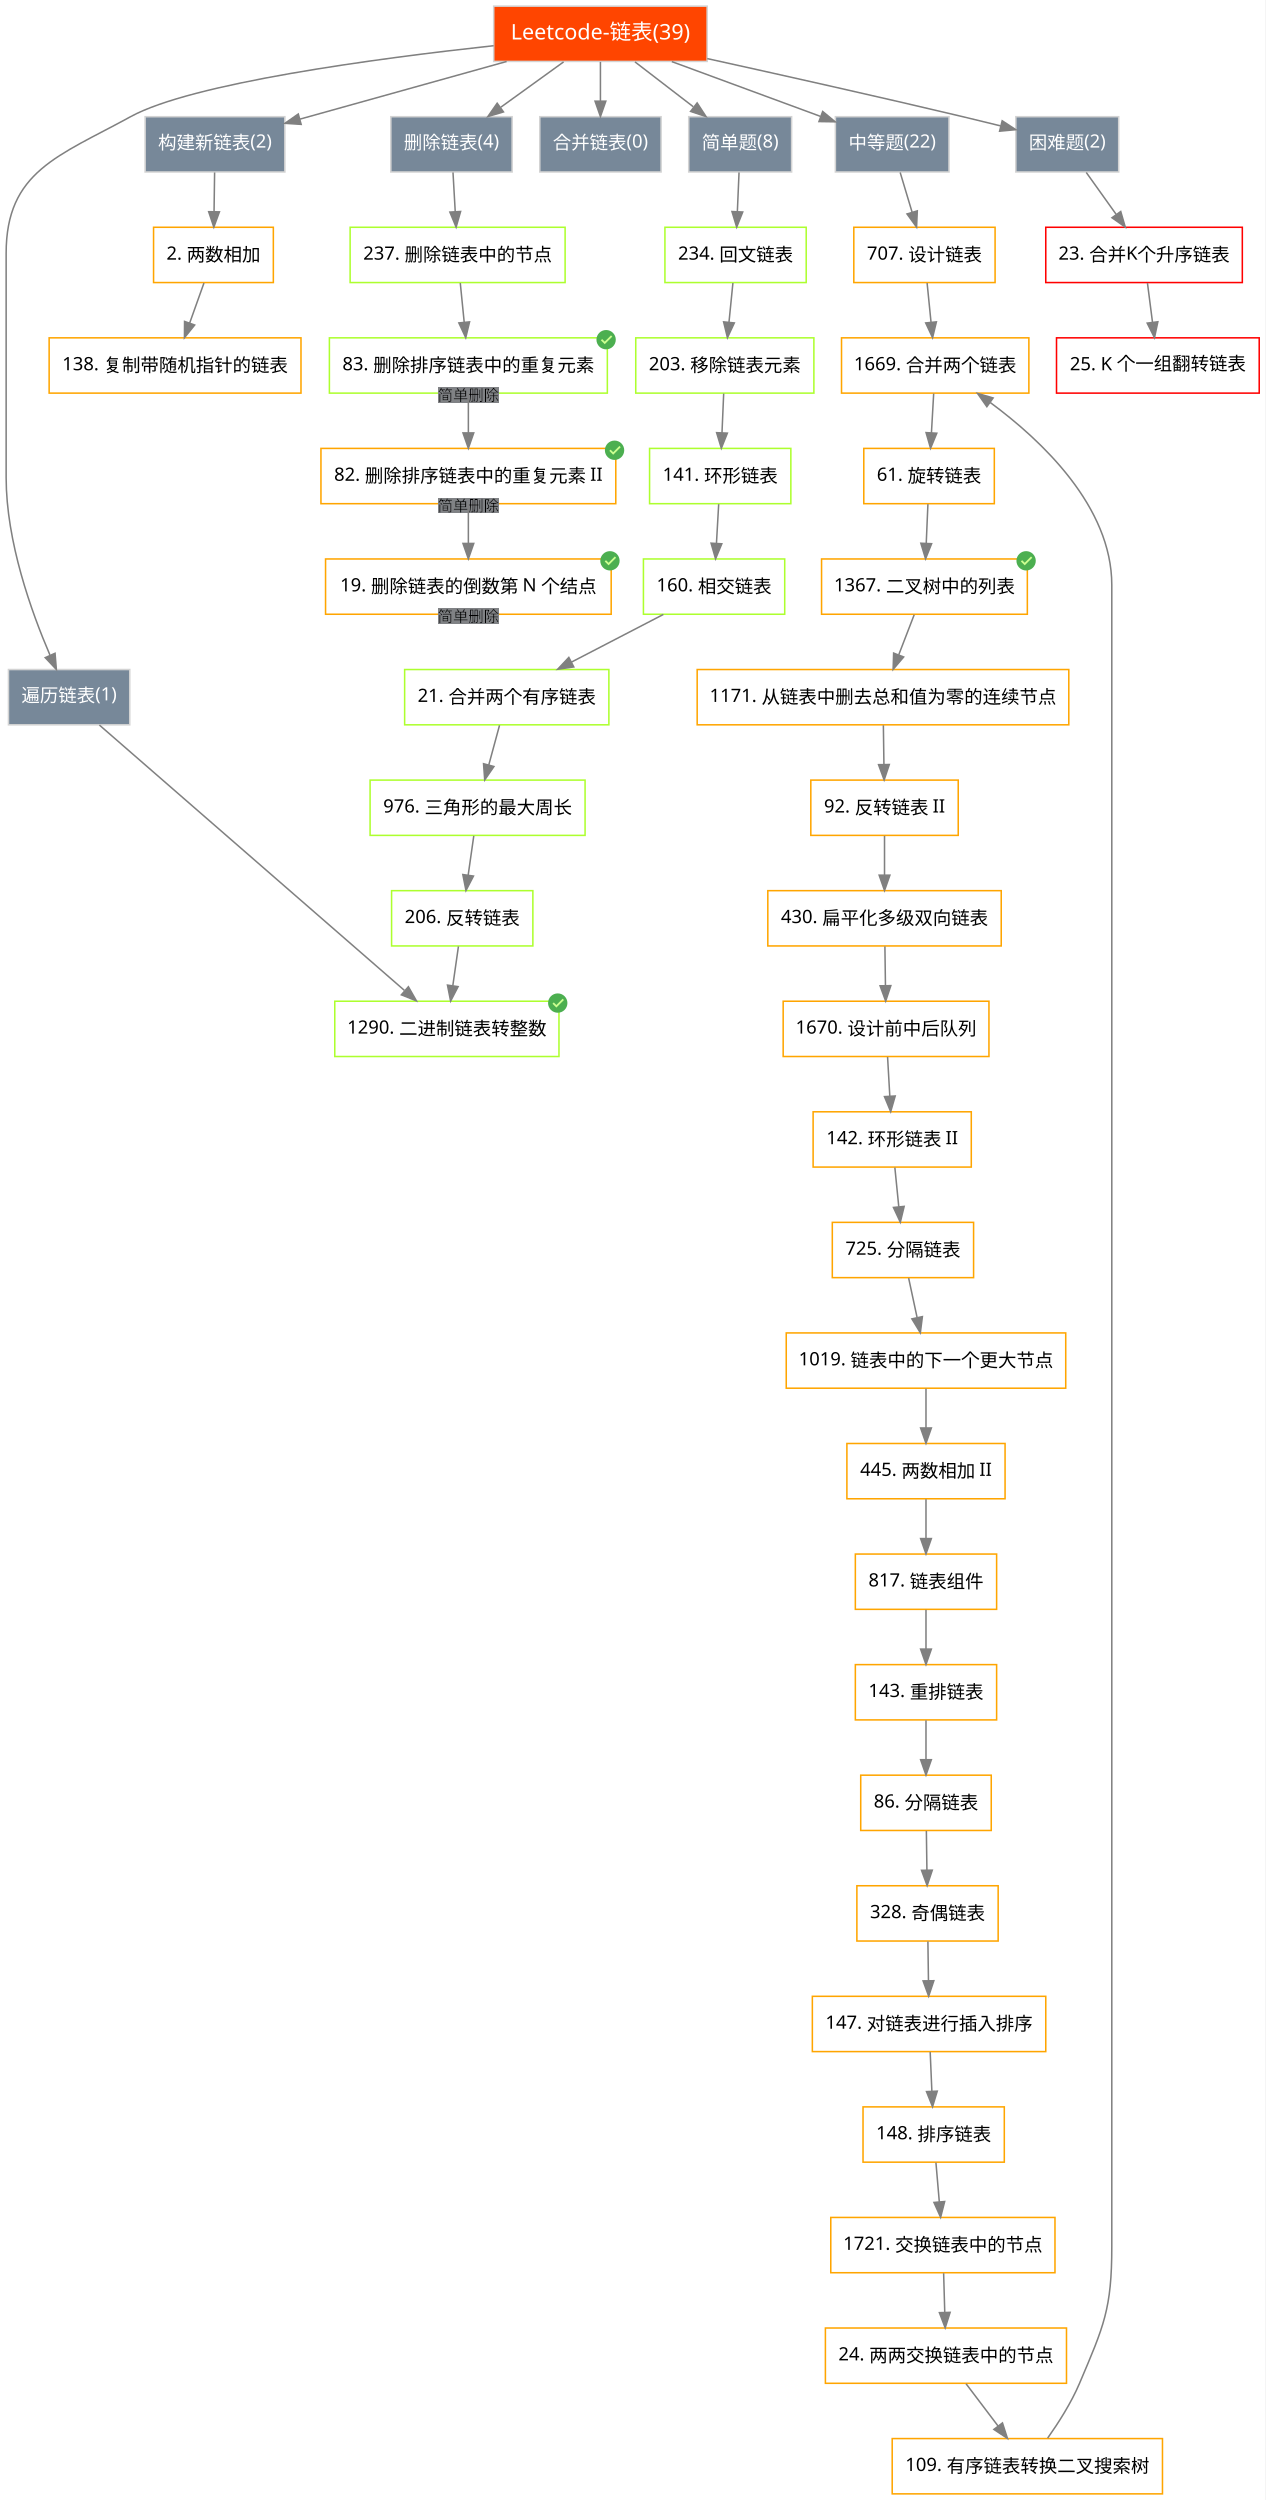
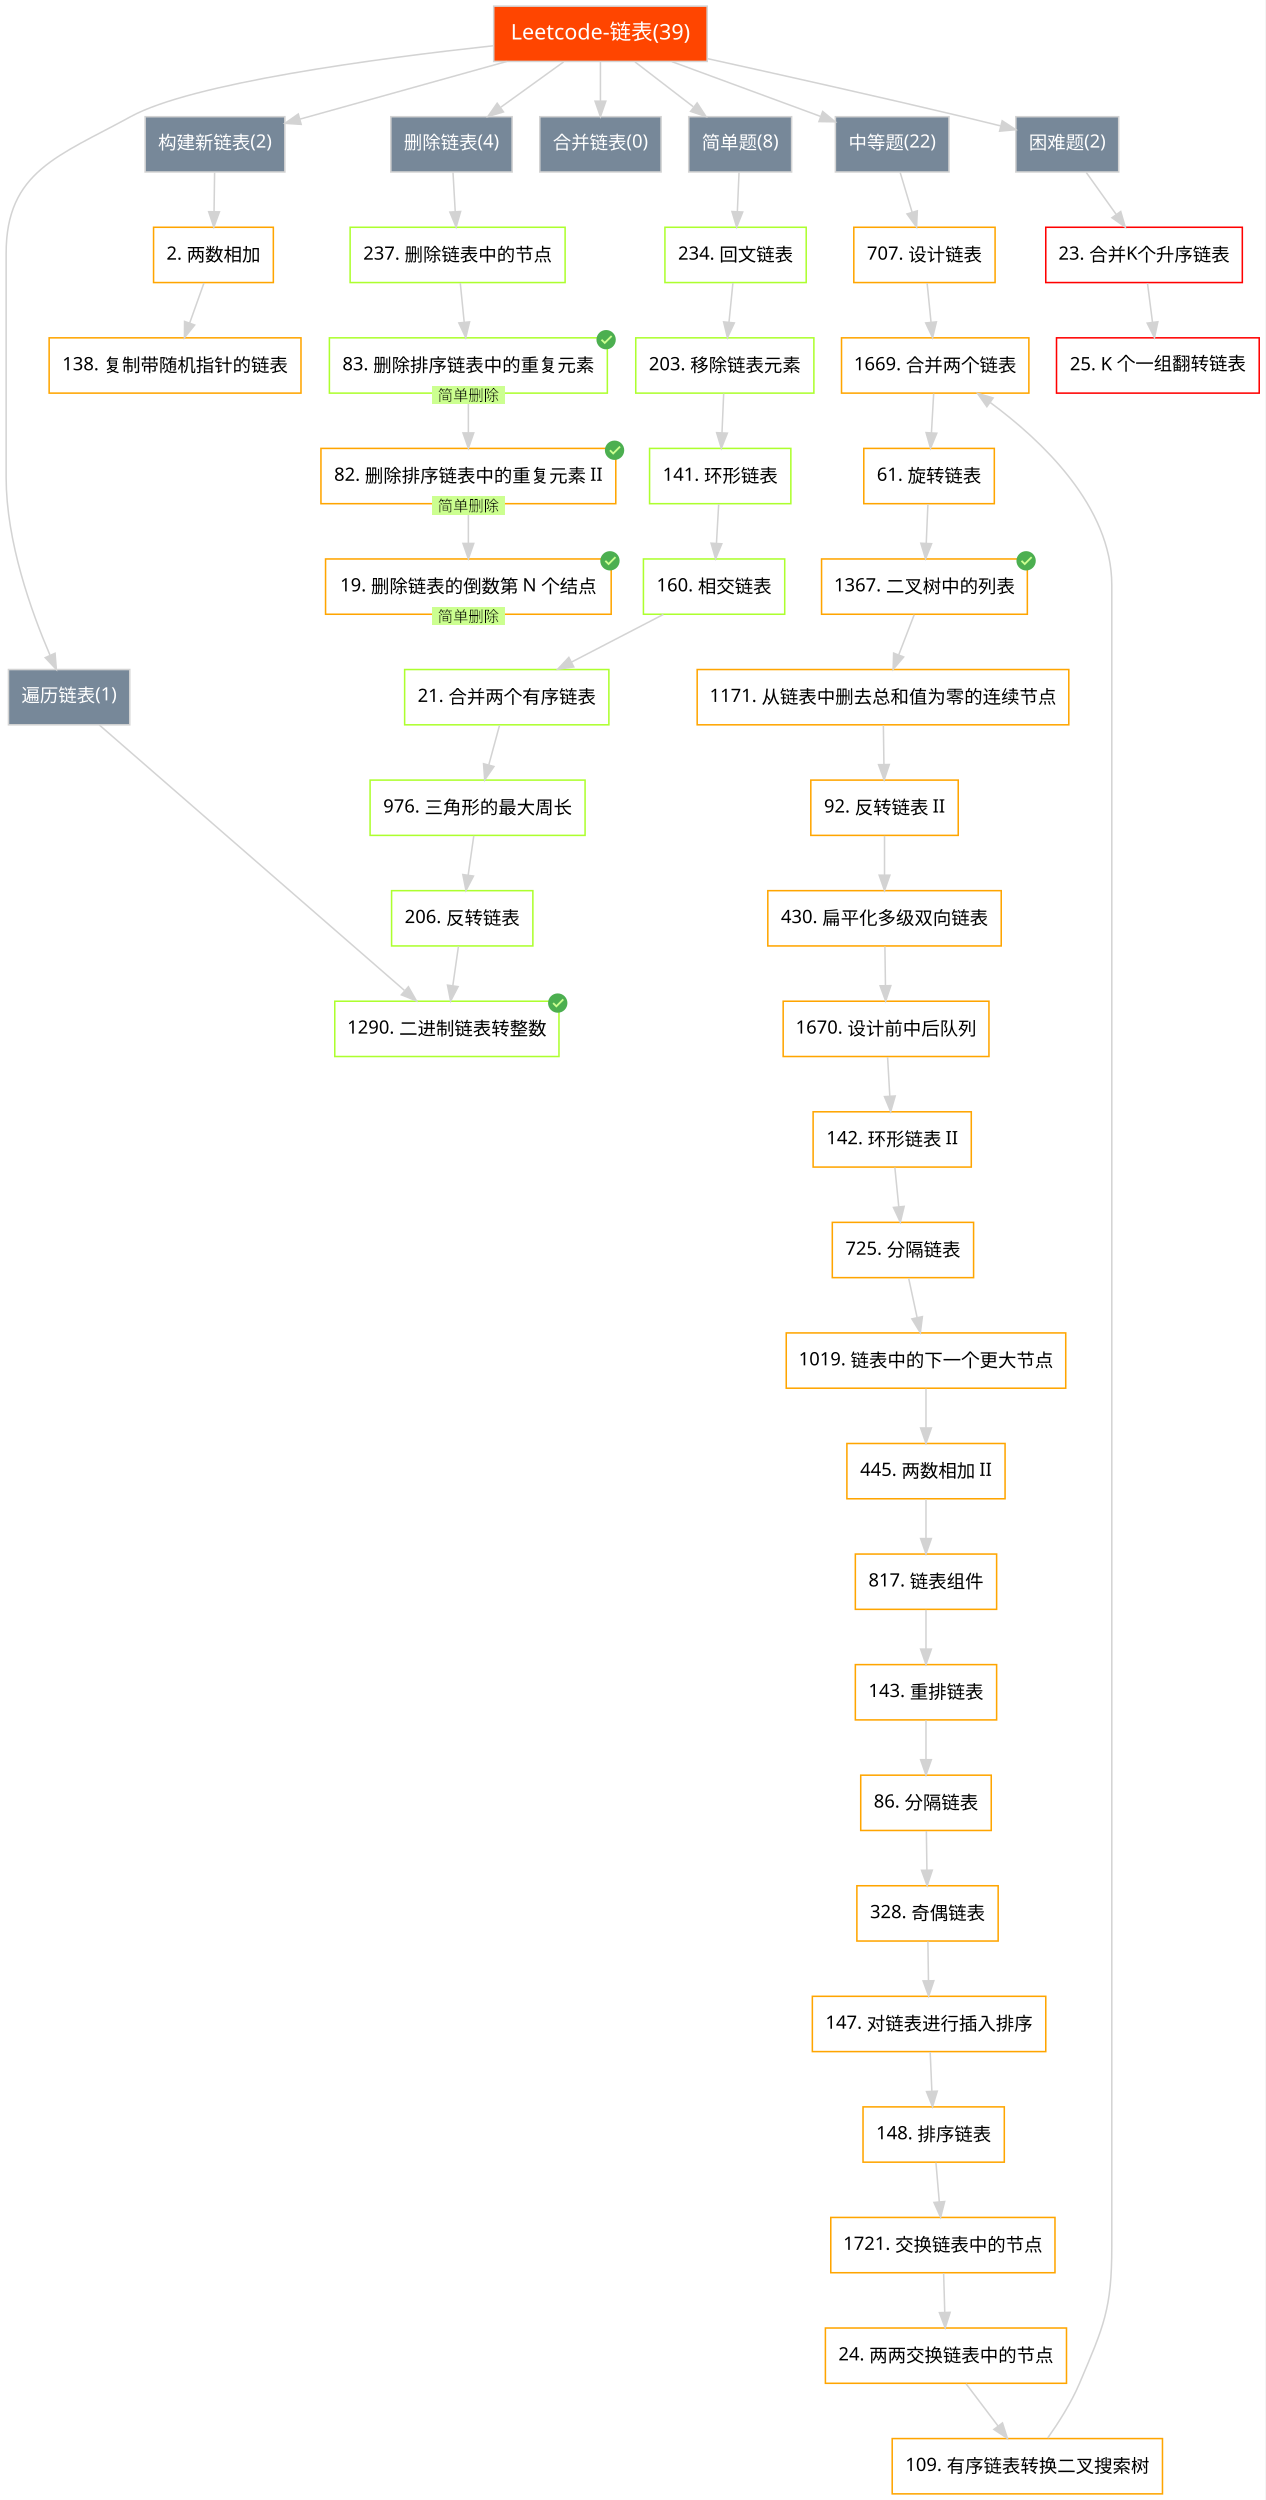
<svg xmlns="http://www.w3.org/2000/svg" xmlns:xlink="http://www.w3.org/1999/xlink" height="1628pt" viewBox="0.00 0.00 824.00 1628.00" width="824pt">
  <g class="graph" id="graph0" transform="scale(1 1) rotate(0) translate(4 1624)">
    <polygon fill="white" points="-4,4 -4,-1624 820,-1624 820,4 -4,4" stroke="transparent" />
    <g class="node" id="node1">
      <g id="a_node1">
        <a target="_parent" xlink:href="https://leetcode-cn.com/tag/linked-list" xlink:title="Leetcode-链表(39)">
          <polygon fill="orangered" points="456.5,-1620 317.5,-1620 317.5,-1584 456.5,-1584 456.5,-1620" stroke="lightgrey" />
          <text fill="white" font-family="Microsoft YaHei" font-size="14.00" text-anchor="middle" x="387" y="-1598.3">
      Leetcode-链表(39)
     </text>
        </a>
      </g>
    </g>
    <g class="node" id="node2">
      <polygon fill="lightslategray" points="80.5,-1188 1.5,-1188 1.5,-1152 80.5,-1152 80.5,-1188" stroke="lightgrey" />
      <text fill="white" font-family="Microsoft YaHei" font-size="12.00" text-anchor="middle" x="41" y="-1166.9">
    遍历链表(1)
   </text>
    </g>
    <g class="edge" id="edge1">
-       <path d="M317.46,-1594.24C240.08,-1585.81 120.7,-1569.79 81,-1548 34.11,-1522.27 0,-1512.48 0,-1459 0,-1459 0,-1459 0,-1313 0,-1271.41 16.44,-1225.56 28.5,-1197.51" fill="none" stroke="gray" />
-       <polygon fill="gray" points="31.85,-1198.59 32.7,-1188.03 25.45,-1195.75 31.85,-1198.59" stroke="gray" />
+       <path d="M317.46,-1594.24C240.08,-1585.81 120.7,-1569.79 81,-1548 34.11,-1522.27 0,-1512.48 0,-1459 0,-1459 0,-1459 0,-1313 0,-1271.41 16.44,-1225.56 28.5,-1197.51" fill="none" stroke="lightgrey" />
+       <polygon fill="lightgrey" points="31.85,-1198.59 32.7,-1188.03 25.45,-1195.75 31.85,-1198.59" stroke="lightgrey" />
    </g>
    <g class="node" id="node4">
      <polygon fill="lightslategray" points="181.5,-1548 90.5,-1548 90.5,-1512 181.5,-1512 181.5,-1548" stroke="lightgrey" />
      <text fill="white" font-family="Microsoft YaHei" font-size="12.00" text-anchor="middle" x="136" y="-1526.9">
    构建新链表(2)
   </text>
    </g>
    <g class="edge" id="edge3">
-       <path d="M325.92,-1583.97C284.85,-1572.51 231.16,-1557.54 191.34,-1546.43" fill="none" stroke="gray" />
-       <polygon fill="gray" points="192.11,-1543.01 181.53,-1543.7 190.23,-1549.76 192.11,-1543.01" stroke="gray" />
+       <path d="M325.92,-1583.97C284.85,-1572.51 231.16,-1557.54 191.34,-1546.43" fill="none" stroke="lightgrey" />
+       <polygon fill="lightgrey" points="192.11,-1543.01 181.53,-1543.7 190.23,-1549.76 192.11,-1543.01" stroke="lightgrey" />
    </g>
    <g class="node" id="node7">
      <polygon fill="lightslategray" points="329.5,-1548 250.5,-1548 250.5,-1512 329.5,-1512 329.5,-1548" stroke="lightgrey" />
      <text fill="white" font-family="Microsoft YaHei" font-size="12.00" text-anchor="middle" x="290" y="-1526.9">
    删除链表(4)
   </text>
    </g>
    <g class="edge" id="edge6">
-       <path d="M363.02,-1583.7C350.69,-1574.8 335.48,-1563.82 322.15,-1554.2" fill="none" stroke="gray" />
-       <polygon fill="gray" points="323.86,-1551.12 313.7,-1548.1 319.76,-1556.79 323.86,-1551.12" stroke="gray" />
+       <path d="M363.02,-1583.7C350.69,-1574.8 335.48,-1563.82 322.15,-1554.2" fill="none" stroke="lightgrey" />
+       <polygon fill="lightgrey" points="323.86,-1551.12 313.7,-1548.1 319.76,-1556.79 323.86,-1551.12" stroke="lightgrey" />
    </g>
    <g class="node" id="node12">
      <polygon fill="lightslategray" points="426.5,-1548 347.5,-1548 347.5,-1512 426.5,-1512 426.5,-1548" stroke="lightgrey" />
      <text fill="white" font-family="Microsoft YaHei" font-size="12.00" text-anchor="middle" x="387" y="-1526.9">
    合并链表(0)
   </text>
    </g>
    <g class="edge" id="edge11">
-       <path d="M387,-1583.7C387,-1575.98 387,-1566.71 387,-1558.11" fill="none" stroke="gray" />
-       <polygon fill="gray" points="390.5,-1558.1 387,-1548.1 383.5,-1558.1 390.5,-1558.1" stroke="gray" />
+       <path d="M387,-1583.7C387,-1575.98 387,-1566.71 387,-1558.11" fill="none" stroke="lightgrey" />
+       <polygon fill="lightgrey" points="390.5,-1558.1 387,-1548.1 383.5,-1558.1 390.5,-1558.1" stroke="lightgrey" />
    </g>
    <g class="node" id="node13">
      <polygon fill="lightslategray" points="511.5,-1548 444.5,-1548 444.5,-1512 511.5,-1512 511.5,-1548" stroke="lightgrey" />
      <text fill="white" font-family="Microsoft YaHei" font-size="12.00" text-anchor="middle" x="478" y="-1526.9">
    简单题(8)
   </text>
    </g>
    <g class="edge" id="edge12">
-       <path d="M409.49,-1583.7C420.96,-1574.88 435.06,-1564.03 447.48,-1554.47" fill="none" stroke="gray" />
-       <polygon fill="gray" points="449.97,-1556.98 455.76,-1548.1 445.7,-1551.43 449.97,-1556.98" stroke="gray" />
+       <path d="M409.49,-1583.7C420.96,-1574.88 435.06,-1564.03 447.48,-1554.47" fill="none" stroke="lightgrey" />
+       <polygon fill="lightgrey" points="449.97,-1556.98 455.76,-1548.1 445.7,-1551.43 449.97,-1556.98" stroke="lightgrey" />
    </g>
    <g class="node" id="node21">
      <polygon fill="lightslategray" points="614,-1548 540,-1548 540,-1512 614,-1512 614,-1548" stroke="lightgrey" />
      <text fill="white" font-family="Microsoft YaHei" font-size="12.00" text-anchor="middle" x="577" y="-1526.9">
    中等题(22)
   </text>
    </g>
    <g class="edge" id="edge21">
-       <path d="M433.48,-1583.88C462.89,-1573.04 500.79,-1559.08 530.25,-1548.22" fill="none" stroke="gray" />
-       <polygon fill="gray" points="531.73,-1551.41 539.9,-1544.67 529.31,-1544.84 531.73,-1551.41" stroke="gray" />
+       <path d="M433.48,-1583.88C462.89,-1573.04 500.79,-1559.08 530.25,-1548.22" fill="none" stroke="lightgrey" />
+       <polygon fill="lightgrey" points="531.73,-1551.41 539.9,-1544.67 529.31,-1544.84 531.73,-1551.41" stroke="lightgrey" />
    </g>
    <g class="node" id="node43">
      <polygon fill="lightslategray" points="724.5,-1548 657.5,-1548 657.5,-1512 724.5,-1512 724.5,-1548" stroke="lightgrey" />
      <text fill="white" font-family="Microsoft YaHei" font-size="12.00" text-anchor="middle" x="691" y="-1526.9">
    困难题(2)
   </text>
    </g>
    <g class="edge" id="edge44">
-       <path d="M456.55,-1585.84C503.6,-1575.47 567.13,-1561.26 623,-1548 631,-1546.1 639.51,-1544.02 647.7,-1541.99" fill="none" stroke="gray" />
-       <polygon fill="gray" points="648.63,-1545.36 657.49,-1539.55 646.94,-1538.57 648.63,-1545.36" stroke="gray" />
+       <path d="M456.55,-1585.84C503.6,-1575.47 567.13,-1561.26 623,-1548 631,-1546.1 639.51,-1544.02 647.7,-1541.99" fill="none" stroke="lightgrey" />
+       <polygon fill="lightgrey" points="648.63,-1545.36 657.49,-1539.55 646.94,-1538.57 648.63,-1545.36" stroke="lightgrey" />
    </g>
    <g class="node" id="node3">
      <g id="a_node3">
        <a target="_parent" xlink:href="https://leetcode-cn.com/problems/convert-binary-number-in-a-linked-list-to-integer" xlink:title="1290. 二进制链表转整数">
          <polygon fill="none" points="360,-972 214,-972 214,-936 360,-936 360,-972" stroke="greenyellow" />
          <text font-family="Microsoft YaHei" font-size="12.00" text-anchor="middle" x="287" y="-950.9">
      1290. 二进制链表转整数
     </text>
        </a>
      </g>
      <g transform="translate(352.0, -978.0) scale(0.3)">
        <circle cx="24" cy="24" fill="#4CAF50" r="21" />
        <polygon fill="#CCFF90" points="34.6,14.6 21,28.2 15.4,22.6 12.6,25.4 21,33.8 37.4,17.4" />
      </g>
    </g>
    <g class="edge" id="edge2">
-       <path d="M60.72,-1151.85C104.35,-1113.89 209.18,-1022.7 259.34,-979.06" fill="none" stroke="gray" />
-       <polygon fill="gray" points="261.94,-981.44 267.19,-972.23 257.35,-976.16 261.94,-981.44" stroke="gray" />
+       <path d="M60.72,-1151.85C104.35,-1113.89 209.18,-1022.7 259.34,-979.06" fill="none" stroke="lightgrey" />
+       <polygon fill="lightgrey" points="261.94,-981.44 267.19,-972.23 257.35,-976.16 261.94,-981.44" stroke="lightgrey" />
    </g>
    <g class="node" id="node5">
      <g id="a_node5">
        <a target="_parent" xlink:href="https://leetcode-cn.com/problems/add-two-numbers" xlink:title="2. 两数相加">
          <polygon fill="none" points="174,-1476 96,-1476 96,-1440 174,-1440 174,-1476" stroke="orange" />
          <text font-family="Microsoft YaHei" font-size="12.00" text-anchor="middle" x="135" y="-1454.9">
      2. 两数相加
     </text>
        </a>
      </g>
    </g>
    <g class="edge" id="edge4">
-       <path d="M135.75,-1511.7C135.64,-1503.98 135.51,-1494.71 135.39,-1486.11" fill="none" stroke="gray" />
-       <polygon fill="gray" points="138.89,-1486.05 135.24,-1476.1 131.89,-1486.15 138.89,-1486.05" stroke="gray" />
+       <path d="M135.75,-1511.7C135.64,-1503.98 135.51,-1494.71 135.39,-1486.11" fill="none" stroke="lightgrey" />
+       <polygon fill="lightgrey" points="138.89,-1486.05 135.24,-1476.1 131.89,-1486.15 138.89,-1486.05" stroke="lightgrey" />
    </g>
    <g class="node" id="node6">
      <g id="a_node6">
        <a target="_parent" xlink:href="https://leetcode-cn.com/problems/copy-list-with-random-pointer" xlink:title="138. 复制带随机指针的链表">
          <polygon fill="none" points="192,-1404 28,-1404 28,-1368 192,-1368 192,-1404" stroke="orange" />
          <text font-family="Microsoft YaHei" font-size="12.00" text-anchor="middle" x="110" y="-1382.9">
      138. 复制带随机指针的链表
     </text>
        </a>
      </g>
    </g>
    <g class="edge" id="edge5">
-       <path d="M128.82,-1439.7C126,-1431.81 122.61,-1422.3 119.48,-1413.55" fill="none" stroke="gray" />
-       <polygon fill="gray" points="122.77,-1412.34 116.11,-1404.1 116.18,-1414.7 122.77,-1412.34" stroke="gray" />
+       <path d="M128.82,-1439.7C126,-1431.81 122.61,-1422.3 119.48,-1413.55" fill="none" stroke="lightgrey" />
+       <polygon fill="lightgrey" points="122.77,-1412.34 116.11,-1404.1 116.18,-1414.7 122.77,-1412.34" stroke="lightgrey" />
    </g>
    <g class="node" id="node8">
      <g id="a_node8">
        <a target="_parent" xlink:href="https://leetcode-cn.com/problems/delete-node-in-a-linked-list" xlink:title="237. 删除链表中的节点">
          <polygon fill="none" points="364,-1476 224,-1476 224,-1440 364,-1440 364,-1476" stroke="greenyellow" />
          <text font-family="Microsoft YaHei" font-size="12.00" text-anchor="middle" x="294" y="-1454.9">
      237. 删除链表中的节点
     </text>
        </a>
      </g>
    </g>
    <g class="edge" id="edge7">
-       <path d="M290.99,-1511.7C291.43,-1503.98 291.96,-1494.71 292.45,-1486.11" fill="none" stroke="gray" />
-       <polygon fill="gray" points="295.95,-1486.29 293.02,-1476.1 288.96,-1485.89 295.95,-1486.29" stroke="gray" />
+       <path d="M290.99,-1511.7C291.43,-1503.98 291.96,-1494.71 292.45,-1486.11" fill="none" stroke="lightgrey" />
+       <polygon fill="lightgrey" points="295.95,-1486.29 293.02,-1476.1 288.96,-1485.89 295.95,-1486.29" stroke="lightgrey" />
    </g>
    <g class="node" id="node9">
      <g id="a_node9">
        <a target="_parent" xlink:href="https://leetcode-cn.com/problems/remove-duplicates-from-sorted-list" xlink:title="83. 删除排序链表中的重复元素">
          <polygon fill="none" points="391.5,-1404 210.5,-1404 210.5,-1368 391.5,-1368 391.5,-1404" stroke="greenyellow" />
          <text font-family="Microsoft YaHei" font-size="12.00" text-anchor="middle" x="301" y="-1382.9">
      83. 删除排序链表中的重复元素
     </text>
        </a>
      </g>
      <g transform="translate(383.5, -1410.0) scale(0.3)">
        <circle cx="24" cy="24" fill="#4CAF50" r="21" />
        <polygon fill="#CCFF90" points="34.6,14.6 21,28.2 15.4,22.6 12.6,25.4 21,33.8 37.4,17.4" />
      </g>
-       <g class="key">
-         <defs>
-           <filter height="1" id="solid" width="1" x="0" y="0">
-             <feFlood flood-color="#808285" result="bg" />
-             <feMorphology operator="dilate" radius="2" />
-             <feMerge>
-               <feMergeNode in="bg" />
-               <feMergeNode in="SourceGraphic" />
-             </feMerge>
-           </filter>
-         </defs>
-         <text filter="url(#solid)" font-family="Microsoft YaHei" font-size="10.00" text-anchor="middle" x="301.0" y="-1363.0">
-      简单删除
-     </text>
-       </g>
    </g>
    <g class="edge" id="edge8">
-       <path d="M295.73,-1439.7C296.5,-1431.98 297.43,-1422.71 298.29,-1414.11" fill="none" stroke="gray" />
-       <polygon fill="gray" points="301.78,-1414.4 299.29,-1404.1 294.81,-1413.71 301.78,-1414.4" stroke="gray" />
+       <path d="M295.73,-1439.7C296.5,-1431.98 297.43,-1422.71 298.29,-1414.11" fill="none" stroke="lightgrey" />
+       <polygon fill="lightgrey" points="301.78,-1414.4 299.29,-1404.1 294.81,-1413.71 301.78,-1414.4" stroke="lightgrey" />
    </g>
    <g class="node" id="node10">
      <g id="a_node10">
        <a target="_parent" xlink:href="https://leetcode-cn.com/problems/remove-duplicates-from-sorted-list-ii" xlink:title="82. 删除排序链表中的重复元素 II">
          <polygon fill="none" points="397,-1332 205,-1332 205,-1296 397,-1296 397,-1332" stroke="orange" />
          <text font-family="Microsoft YaHei" font-size="12.00" text-anchor="middle" x="301" y="-1310.9">
      82. 删除排序链表中的重复元素 II
     </text>
        </a>
      </g>
      <g transform="translate(389.0, -1338.0) scale(0.3)">
        <circle cx="24" cy="24" fill="#4CAF50" r="21" />
        <polygon fill="#CCFF90" points="34.6,14.6 21,28.2 15.4,22.6 12.6,25.4 21,33.8 37.4,17.4" />
      </g>
-       <g class="key">
-         <defs>
-           <filter height="1" id="solid" width="1" x="0" y="0">
-             <feFlood flood-color="#808285" result="bg" />
-             <feMorphology operator="dilate" radius="2" />
-             <feMerge>
-               <feMergeNode in="bg" />
-               <feMergeNode in="SourceGraphic" />
-             </feMerge>
-           </filter>
-         </defs>
-         <text filter="url(#solid)" font-family="Microsoft YaHei" font-size="10.00" text-anchor="middle" x="301.0" y="-1291.0">
-      简单删除
-     </text>
-       </g>
    </g>
    <g class="edge" id="edge9">
-       <path d="M301,-1367.7C301,-1359.98 301,-1350.71 301,-1342.11" fill="none" stroke="gray" />
-       <polygon fill="gray" points="304.5,-1342.1 301,-1332.1 297.5,-1342.1 304.5,-1342.1" stroke="gray" />
+       <path d="M301,-1367.7C301,-1359.98 301,-1350.71 301,-1342.11" fill="none" stroke="lightgrey" />
+       <polygon fill="lightgrey" points="304.5,-1342.1 301,-1332.1 297.5,-1342.1 304.5,-1342.1" stroke="lightgrey" />
    </g>
    <g class="node" id="node11">
      <g id="a_node11">
        <a target="_parent" xlink:href="https://leetcode-cn.com/problems/remove-nth-node-from-end-of-list" xlink:title="19. 删除链表的倒数第 N 个结点">
          <polygon fill="none" points="394,-1260 208,-1260 208,-1224 394,-1224 394,-1260" stroke="orange" />
          <text font-family="Microsoft YaHei" font-size="12.00" text-anchor="middle" x="301" y="-1238.9">
      19. 删除链表的倒数第 N 个结点
     </text>
        </a>
      </g>
      <g transform="translate(386.0, -1266.0) scale(0.3)">
        <circle cx="24" cy="24" fill="#4CAF50" r="21" />
        <polygon fill="#CCFF90" points="34.6,14.6 21,28.2 15.4,22.6 12.6,25.4 21,33.8 37.4,17.4" />
      </g>
-       <g class="key">
-         <defs>
-           <filter height="1" id="solid" width="1" x="0" y="0">
-             <feFlood flood-color="#808285" result="bg" />
-             <feMorphology operator="dilate" radius="2" />
-             <feMerge>
-               <feMergeNode in="bg" />
-               <feMergeNode in="SourceGraphic" />
-             </feMerge>
-           </filter>
-         </defs>
-         <text filter="url(#solid)" font-family="Microsoft YaHei" font-size="10.00" text-anchor="middle" x="301.0" y="-1219.0">
-      简单删除
-     </text>
-       </g>
    </g>
    <g class="edge" id="edge10">
-       <path d="M301,-1295.7C301,-1287.98 301,-1278.71 301,-1270.11" fill="none" stroke="gray" />
-       <polygon fill="gray" points="304.5,-1270.1 301,-1260.1 297.5,-1270.1 304.5,-1270.1" stroke="gray" />
+       <path d="M301,-1295.7C301,-1287.98 301,-1278.71 301,-1270.11" fill="none" stroke="lightgrey" />
+       <polygon fill="lightgrey" points="304.5,-1270.1 301,-1260.1 297.5,-1270.1 304.5,-1270.1" stroke="lightgrey" />
    </g>
    <g class="node" id="node14">
      <g id="a_node14">
        <a target="_parent" xlink:href="https://leetcode-cn.com/problems/palindrome-linked-list" xlink:title="234. 回文链表">
          <polygon fill="none" points="521,-1476 429,-1476 429,-1440 521,-1440 521,-1476" stroke="greenyellow" />
          <text font-family="Microsoft YaHei" font-size="12.00" text-anchor="middle" x="475" y="-1454.9">
      234. 回文链表
     </text>
        </a>
      </g>
    </g>
    <g class="edge" id="edge13">
-       <path d="M477.26,-1511.7C476.93,-1503.98 476.53,-1494.71 476.16,-1486.11" fill="none" stroke="gray" />
-       <polygon fill="gray" points="479.66,-1485.95 475.73,-1476.1 472.66,-1486.25 479.66,-1485.95" stroke="gray" />
+       <path d="M477.26,-1511.7C476.93,-1503.98 476.53,-1494.71 476.16,-1486.11" fill="none" stroke="lightgrey" />
+       <polygon fill="lightgrey" points="479.66,-1485.95 475.73,-1476.1 472.66,-1486.25 479.66,-1485.95" stroke="lightgrey" />
    </g>
    <g class="node" id="node15">
      <g id="a_node15">
        <a target="_parent" xlink:href="https://leetcode-cn.com/problems/remove-linked-list-elements" xlink:title="203. 移除链表元素">
          <polygon fill="none" points="526,-1404 410,-1404 410,-1368 526,-1368 526,-1404" stroke="greenyellow" />
          <text font-family="Microsoft YaHei" font-size="12.00" text-anchor="middle" x="468" y="-1382.9">
      203. 移除链表元素
     </text>
        </a>
      </g>
    </g>
    <g class="edge" id="edge14">
-       <path d="M473.27,-1439.7C472.5,-1431.98 471.57,-1422.71 470.71,-1414.11" fill="none" stroke="gray" />
-       <polygon fill="gray" points="474.19,-1413.71 469.71,-1404.1 467.22,-1414.4 474.19,-1413.71" stroke="gray" />
+       <path d="M473.27,-1439.7C472.5,-1431.98 471.57,-1422.71 470.71,-1414.11" fill="none" stroke="lightgrey" />
+       <polygon fill="lightgrey" points="474.19,-1413.71 469.71,-1404.1 467.22,-1414.4 474.19,-1413.71" stroke="lightgrey" />
    </g>
    <g class="node" id="node16">
      <g id="a_node16">
        <a target="_parent" xlink:href="https://leetcode-cn.com/problems/linked-list-cycle" xlink:title="141. 环形链表">
          <polygon fill="none" points="511,-1332 419,-1332 419,-1296 511,-1296 511,-1332" stroke="greenyellow" />
          <text font-family="Microsoft YaHei" font-size="12.00" text-anchor="middle" x="465" y="-1310.9">
      141. 环形链表
     </text>
        </a>
      </g>
    </g>
    <g class="edge" id="edge15">
-       <path d="M467.26,-1367.7C466.93,-1359.98 466.53,-1350.71 466.16,-1342.11" fill="none" stroke="gray" />
-       <polygon fill="gray" points="469.66,-1341.95 465.73,-1332.1 462.66,-1342.25 469.66,-1341.95" stroke="gray" />
+       <path d="M467.26,-1367.7C466.93,-1359.98 466.53,-1350.71 466.16,-1342.11" fill="none" stroke="lightgrey" />
+       <polygon fill="lightgrey" points="469.66,-1341.95 465.73,-1332.1 462.66,-1342.25 469.66,-1341.95" stroke="lightgrey" />
    </g>
    <g class="node" id="node17">
      <g id="a_node17">
        <a target="_parent" xlink:href="https://leetcode-cn.com/problems/intersection-of-two-linked-lists" xlink:title="160. 相交链表">
          <polygon fill="none" points="507,-1260 415,-1260 415,-1224 507,-1224 507,-1260" stroke="greenyellow" />
          <text font-family="Microsoft YaHei" font-size="12.00" text-anchor="middle" x="461" y="-1238.9">
      160. 相交链表
     </text>
        </a>
      </g>
    </g>
    <g class="edge" id="edge16">
-       <path d="M464.01,-1295.7C463.57,-1287.98 463.04,-1278.71 462.55,-1270.11" fill="none" stroke="gray" />
-       <polygon fill="gray" points="466.04,-1269.89 461.98,-1260.1 459.05,-1270.29 466.04,-1269.89" stroke="gray" />
+       <path d="M464.01,-1295.7C463.57,-1287.98 463.04,-1278.71 462.55,-1270.11" fill="none" stroke="lightgrey" />
+       <polygon fill="lightgrey" points="466.04,-1269.89 461.98,-1260.1 459.05,-1270.29 466.04,-1269.89" stroke="lightgrey" />
    </g>
    <g class="node" id="node18">
      <g id="a_node18">
        <a target="_parent" xlink:href="https://leetcode-cn.com/problems/merge-two-sorted-lists" xlink:title="21. 合并两个有序链表">
          <polygon fill="none" points="392.5,-1188 259.5,-1188 259.5,-1152 392.5,-1152 392.5,-1188" stroke="greenyellow" />
          <text font-family="Microsoft YaHei" font-size="12.00" text-anchor="middle" x="326" y="-1166.9">
      21. 合并两个有序链表
     </text>
        </a>
      </g>
    </g>
    <g class="edge" id="edge17">
-       <path d="M427.98,-1223.88C409.92,-1214.51 387.35,-1202.81 368.05,-1192.8" fill="none" stroke="gray" />
-       <polygon fill="gray" points="369.64,-1189.69 359.15,-1188.19 366.42,-1195.9 369.64,-1189.69" stroke="gray" />
+       <path d="M427.98,-1223.88C409.92,-1214.51 387.35,-1202.81 368.05,-1192.8" fill="none" stroke="lightgrey" />
+       <polygon fill="lightgrey" points="369.64,-1189.69 359.15,-1188.19 366.42,-1195.9 369.64,-1189.69" stroke="lightgrey" />
    </g>
    <g class="node" id="node19">
      <g id="a_node19">
        <a target="_parent" xlink:href="https://leetcode-cn.com/problems/largest-perimeter-triangle" xlink:title="976. 三角形的最大周长">
          <polygon fill="none" points="377,-1116 237,-1116 237,-1080 377,-1080 377,-1116" stroke="greenyellow" />
          <text font-family="Microsoft YaHei" font-size="12.00" text-anchor="middle" x="307" y="-1094.9">
      976. 三角形的最大周长
     </text>
        </a>
      </g>
    </g>
    <g class="edge" id="edge18">
-       <path d="M321.3,-1151.7C319.19,-1143.9 316.64,-1134.51 314.28,-1125.83" fill="none" stroke="gray" />
-       <polygon fill="gray" points="317.64,-1124.84 311.64,-1116.1 310.88,-1126.67 317.64,-1124.84" stroke="gray" />
+       <path d="M321.3,-1151.7C319.19,-1143.9 316.64,-1134.51 314.28,-1125.83" fill="none" stroke="lightgrey" />
+       <polygon fill="lightgrey" points="317.64,-1124.84 311.64,-1116.1 310.88,-1126.67 317.64,-1124.84" stroke="lightgrey" />
    </g>
    <g class="node" id="node20">
      <g id="a_node20">
        <a target="_parent" xlink:href="https://leetcode-cn.com/problems/reverse-linked-list" xlink:title="206. 反转链表">
          <polygon fill="none" points="343,-1044 251,-1044 251,-1008 343,-1008 343,-1044" stroke="greenyellow" />
          <text font-family="Microsoft YaHei" font-size="12.00" text-anchor="middle" x="297" y="-1022.9">
      206. 反转链表
     </text>
        </a>
      </g>
    </g>
    <g class="edge" id="edge19">
-       <path d="M304.53,-1079.7C303.43,-1071.98 302.1,-1062.71 300.87,-1054.11" fill="none" stroke="gray" />
-       <polygon fill="gray" points="304.32,-1053.51 299.44,-1044.1 297.39,-1054.5 304.32,-1053.51" stroke="gray" />
+       <path d="M304.53,-1079.7C303.43,-1071.98 302.1,-1062.71 300.87,-1054.11" fill="none" stroke="lightgrey" />
+       <polygon fill="lightgrey" points="304.32,-1053.51 299.44,-1044.1 297.39,-1054.5 304.32,-1053.51" stroke="lightgrey" />
    </g>
    <g class="edge" id="edge20">
-       <path d="M294.53,-1007.7C293.43,-999.98 292.1,-990.71 290.87,-982.11" fill="none" stroke="gray" />
-       <polygon fill="gray" points="294.32,-981.51 289.44,-972.1 287.39,-982.5 294.32,-981.51" stroke="gray" />
+       <path d="M294.53,-1007.7C293.43,-999.98 292.1,-990.71 290.87,-982.11" fill="none" stroke="lightgrey" />
+       <polygon fill="lightgrey" points="294.32,-981.51 289.44,-972.1 287.39,-982.5 294.32,-981.51" stroke="lightgrey" />
    </g>
    <g class="node" id="node22">
      <g id="a_node22">
        <a target="_parent" xlink:href="https://leetcode-cn.com/problems/design-linked-list" xlink:title="707. 设计链表">
          <polygon fill="none" points="644,-1476 552,-1476 552,-1440 644,-1440 644,-1476" stroke="orange" />
          <text font-family="Microsoft YaHei" font-size="12.00" text-anchor="middle" x="598" y="-1454.9">
      707. 设计链表
     </text>
        </a>
      </g>
    </g>
    <g class="edge" id="edge22">
-       <path d="M582.19,-1511.7C584.53,-1503.9 587.35,-1494.51 589.95,-1485.83" fill="none" stroke="gray" />
-       <polygon fill="gray" points="593.35,-1486.69 592.87,-1476.1 586.64,-1484.68 593.35,-1486.69" stroke="gray" />
+       <path d="M582.19,-1511.7C584.53,-1503.9 587.35,-1494.51 589.95,-1485.83" fill="none" stroke="lightgrey" />
+       <polygon fill="lightgrey" points="593.35,-1486.69 592.87,-1476.1 586.64,-1484.68 593.35,-1486.69" stroke="lightgrey" />
    </g>
    <g class="node" id="node23">
      <g id="a_node23">
        <a target="_parent" xlink:href="https://leetcode-cn.com/problems/merge-in-between-linked-lists" xlink:title="1669. 合并两个链表">
          <polygon fill="none" points="666,-1404 544,-1404 544,-1368 666,-1368 666,-1404" stroke="orange" />
          <text font-family="Microsoft YaHei" font-size="12.00" text-anchor="middle" x="605" y="-1382.9">
      1669. 合并两个链表
     </text>
        </a>
      </g>
    </g>
    <g class="edge" id="edge23">
-       <path d="M599.73,-1439.7C600.5,-1431.98 601.43,-1422.71 602.29,-1414.11" fill="none" stroke="gray" />
-       <polygon fill="gray" points="605.78,-1414.4 603.29,-1404.1 598.81,-1413.71 605.78,-1414.4" stroke="gray" />
+       <path d="M599.73,-1439.7C600.5,-1431.98 601.43,-1422.71 602.29,-1414.11" fill="none" stroke="lightgrey" />
+       <polygon fill="lightgrey" points="605.78,-1414.4 603.29,-1404.1 598.81,-1413.71 605.78,-1414.4" stroke="lightgrey" />
    </g>
    <g class="node" id="node24">
      <g id="a_node24">
        <a target="_parent" xlink:href="https://leetcode-cn.com/problems/rotate-list" xlink:title="61. 旋转链表">
          <polygon fill="none" points="643.5,-1332 558.5,-1332 558.5,-1296 643.5,-1296 643.5,-1332" stroke="orange" />
          <text font-family="Microsoft YaHei" font-size="12.00" text-anchor="middle" x="601" y="-1310.9">
      61. 旋转链表
     </text>
        </a>
      </g>
    </g>
    <g class="edge" id="edge24">
-       <path d="M604.01,-1367.7C603.57,-1359.98 603.04,-1350.71 602.55,-1342.11" fill="none" stroke="gray" />
-       <polygon fill="gray" points="606.04,-1341.89 601.98,-1332.1 599.05,-1342.29 606.04,-1341.89" stroke="gray" />
+       <path d="M604.01,-1367.7C603.57,-1359.98 603.04,-1350.71 602.55,-1342.11" fill="none" stroke="lightgrey" />
+       <polygon fill="lightgrey" points="606.04,-1341.89 601.98,-1332.1 599.05,-1342.29 606.04,-1341.89" stroke="lightgrey" />
    </g>
    <g class="node" id="node25">
      <g id="a_node25">
        <a target="_parent" xlink:href="https://leetcode-cn.com/problems/linked-list-in-binary-tree" xlink:title="1367. 二叉树中的列表">
          <polygon fill="none" points="665,-1260 531,-1260 531,-1224 665,-1224 665,-1260" stroke="orange" />
          <text font-family="Microsoft YaHei" font-size="12.00" text-anchor="middle" x="598" y="-1238.9">
      1367. 二叉树中的列表
     </text>
        </a>
      </g>
      <g transform="translate(657.0, -1266.0) scale(0.3)">
        <circle cx="24" cy="24" fill="#4CAF50" r="21" />
        <polygon fill="#CCFF90" points="34.6,14.6 21,28.2 15.4,22.6 12.6,25.4 21,33.8 37.4,17.4" />
      </g>
    </g>
    <g class="edge" id="edge25">
-       <path d="M600.26,-1295.7C599.93,-1287.98 599.53,-1278.71 599.16,-1270.11" fill="none" stroke="gray" />
-       <polygon fill="gray" points="602.66,-1269.95 598.73,-1260.1 595.66,-1270.25 602.66,-1269.95" stroke="gray" />
+       <path d="M600.26,-1295.7C599.93,-1287.98 599.53,-1278.71 599.16,-1270.11" fill="none" stroke="lightgrey" />
+       <polygon fill="lightgrey" points="602.66,-1269.95 598.73,-1260.1 595.66,-1270.25 602.66,-1269.95" stroke="lightgrey" />
    </g>
    <g class="node" id="node26">
      <g id="a_node26">
        <a target="_parent" xlink:href="https://leetcode-cn.com/problems/remove-zero-sum-consecutive-nodes-from-linked-list" xlink:title="1171. 从链表中删去总和值为零的连续节点">
          <polygon fill="none" points="692,-1188 450,-1188 450,-1152 692,-1152 692,-1188" stroke="orange" />
          <text font-family="Microsoft YaHei" font-size="12.00" text-anchor="middle" x="571" y="-1166.9">
      1171. 从链表中删去总和值为零的连续节点
     </text>
        </a>
      </g>
    </g>
    <g class="edge" id="edge26">
-       <path d="M591.33,-1223.7C588.29,-1215.81 584.62,-1206.3 581.24,-1197.55" fill="none" stroke="gray" />
-       <polygon fill="gray" points="584.46,-1196.17 577.6,-1188.1 577.93,-1198.69 584.46,-1196.17" stroke="gray" />
+       <path d="M591.33,-1223.7C588.29,-1215.81 584.62,-1206.3 581.24,-1197.55" fill="none" stroke="lightgrey" />
+       <polygon fill="lightgrey" points="584.46,-1196.17 577.6,-1188.1 577.93,-1198.69 584.46,-1196.17" stroke="lightgrey" />
    </g>
    <g class="node" id="node27">
      <g id="a_node27">
        <a target="_parent" xlink:href="https://leetcode-cn.com/problems/reverse-linked-list-ii" xlink:title="92. 反转链表 II">
          <polygon fill="none" points="620,-1116 524,-1116 524,-1080 620,-1080 620,-1116" stroke="orange" />
          <text font-family="Microsoft YaHei" font-size="12.00" text-anchor="middle" x="572" y="-1094.9">
      92. 反转链表 II
     </text>
        </a>
      </g>
    </g>
    <g class="edge" id="edge27">
-       <path d="M571.25,-1151.7C571.36,-1143.98 571.49,-1134.71 571.61,-1126.11" fill="none" stroke="gray" />
-       <polygon fill="gray" points="575.11,-1126.15 571.76,-1116.1 568.11,-1126.05 575.11,-1126.15" stroke="gray" />
+       <path d="M571.25,-1151.7C571.36,-1143.98 571.49,-1134.71 571.61,-1126.11" fill="none" stroke="lightgrey" />
+       <polygon fill="lightgrey" points="575.11,-1126.15 571.76,-1116.1 568.11,-1126.05 575.11,-1126.15" stroke="lightgrey" />
    </g>
    <g class="node" id="node28">
      <g id="a_node28">
        <a target="_parent" xlink:href="https://leetcode-cn.com/problems/flatten-a-multilevel-doubly-linked-list" xlink:title="430. 扁平化多级双向链表">
          <polygon fill="none" points="648,-1044 496,-1044 496,-1008 648,-1008 648,-1044" stroke="orange" />
          <text font-family="Microsoft YaHei" font-size="12.00" text-anchor="middle" x="572" y="-1022.9">
      430. 扁平化多级双向链表
     </text>
        </a>
      </g>
    </g>
    <g class="edge" id="edge28">
-       <path d="M572,-1079.7C572,-1071.98 572,-1062.71 572,-1054.11" fill="none" stroke="gray" />
-       <polygon fill="gray" points="575.5,-1054.1 572,-1044.1 568.5,-1054.1 575.5,-1054.1" stroke="gray" />
+       <path d="M572,-1079.7C572,-1071.98 572,-1062.71 572,-1054.11" fill="none" stroke="lightgrey" />
+       <polygon fill="lightgrey" points="575.5,-1054.1 572,-1044.1 568.5,-1054.1 575.5,-1054.1" stroke="lightgrey" />
    </g>
    <g class="node" id="node29">
      <g id="a_node29">
        <a target="_parent" xlink:href="https://leetcode-cn.com/problems/design-front-middle-back-queue" xlink:title="1670. 设计前中后队列">
          <polygon fill="none" points="640,-972 506,-972 506,-936 640,-936 640,-972" stroke="orange" />
          <text font-family="Microsoft YaHei" font-size="12.00" text-anchor="middle" x="573" y="-950.9">
      1670. 设计前中后队列
     </text>
        </a>
      </g>
    </g>
    <g class="edge" id="edge29">
-       <path d="M572.25,-1007.7C572.36,-999.98 572.49,-990.71 572.61,-982.11" fill="none" stroke="gray" />
-       <polygon fill="gray" points="576.11,-982.15 572.76,-972.1 569.11,-982.05 576.11,-982.15" stroke="gray" />
+       <path d="M572.25,-1007.7C572.36,-999.98 572.49,-990.71 572.61,-982.11" fill="none" stroke="lightgrey" />
+       <polygon fill="lightgrey" points="576.11,-982.15 572.76,-972.1 569.11,-982.05 576.11,-982.15" stroke="lightgrey" />
    </g>
    <g class="node" id="node30">
      <g id="a_node30">
        <a target="_parent" xlink:href="https://leetcode-cn.com/problems/linked-list-cycle-ii" xlink:title="142. 环形链表 II">
          <polygon fill="none" points="628.5,-900 525.5,-900 525.5,-864 628.5,-864 628.5,-900" stroke="orange" />
          <text font-family="Microsoft YaHei" font-size="12.00" text-anchor="middle" x="577" y="-878.9">
      142. 环形链表 II
     </text>
        </a>
      </g>
    </g>
    <g class="edge" id="edge30">
-       <path d="M573.99,-935.7C574.43,-927.98 574.96,-918.71 575.45,-910.11" fill="none" stroke="gray" />
-       <polygon fill="gray" points="578.95,-910.29 576.02,-900.1 571.96,-909.89 578.95,-910.29" stroke="gray" />
+       <path d="M573.99,-935.7C574.43,-927.98 574.96,-918.71 575.45,-910.11" fill="none" stroke="lightgrey" />
+       <polygon fill="lightgrey" points="578.95,-910.29 576.02,-900.1 571.96,-909.89 578.95,-910.29" stroke="lightgrey" />
    </g>
    <g class="node" id="node31">
      <g id="a_node31">
        <a target="_parent" xlink:href="https://leetcode-cn.com/problems/split-linked-list-in-parts" xlink:title="725. 分隔链表">
          <polygon fill="none" points="630,-828 538,-828 538,-792 630,-792 630,-828" stroke="orange" />
          <text font-family="Microsoft YaHei" font-size="12.00" text-anchor="middle" x="584" y="-806.9">
      725. 分隔链表
     </text>
        </a>
      </g>
    </g>
    <g class="edge" id="edge31">
-       <path d="M578.73,-863.7C579.5,-855.98 580.43,-846.71 581.29,-838.11" fill="none" stroke="gray" />
-       <polygon fill="gray" points="584.78,-838.4 582.29,-828.1 577.81,-837.71 584.78,-838.4" stroke="gray" />
+       <path d="M578.73,-863.7C579.5,-855.98 580.43,-846.71 581.29,-838.11" fill="none" stroke="lightgrey" />
+       <polygon fill="lightgrey" points="584.78,-838.4 582.29,-828.1 577.81,-837.71 584.78,-838.4" stroke="lightgrey" />
    </g>
    <g class="node" id="node32">
      <g id="a_node32">
        <a target="_parent" xlink:href="https://leetcode-cn.com/problems/next-greater-node-in-linked-list" xlink:title="1019. 链表中的下一个更大节点">
          <polygon fill="none" points="690,-756 508,-756 508,-720 690,-720 690,-756" stroke="orange" />
          <text font-family="Microsoft YaHei" font-size="12.00" text-anchor="middle" x="599" y="-734.9">
      1019. 链表中的下一个更大节点
     </text>
        </a>
      </g>
    </g>
    <g class="edge" id="edge32">
-       <path d="M587.71,-791.7C589.36,-783.98 591.35,-774.71 593.19,-766.11" fill="none" stroke="gray" />
-       <polygon fill="gray" points="596.66,-766.62 595.33,-756.1 589.82,-765.15 596.66,-766.62" stroke="gray" />
+       <path d="M587.71,-791.7C589.36,-783.98 591.35,-774.71 593.19,-766.11" fill="none" stroke="lightgrey" />
+       <polygon fill="lightgrey" points="596.66,-766.62 595.33,-756.1 589.82,-765.15 596.66,-766.62" stroke="lightgrey" />
    </g>
    <g class="node" id="node33">
      <g id="a_node33">
        <a target="_parent" xlink:href="https://leetcode-cn.com/problems/add-two-numbers-ii" xlink:title="445. 两数相加 II">
          <polygon fill="none" points="650.5,-684 547.5,-684 547.5,-648 650.5,-648 650.5,-684" stroke="orange" />
          <text font-family="Microsoft YaHei" font-size="12.00" text-anchor="middle" x="599" y="-662.9">
      445. 两数相加 II
     </text>
        </a>
      </g>
    </g>
    <g class="edge" id="edge33">
-       <path d="M599,-719.7C599,-711.98 599,-702.71 599,-694.11" fill="none" stroke="gray" />
-       <polygon fill="gray" points="602.5,-694.1 599,-684.1 595.5,-694.1 602.5,-694.1" stroke="gray" />
+       <path d="M599,-719.7C599,-711.98 599,-702.71 599,-694.11" fill="none" stroke="lightgrey" />
+       <polygon fill="lightgrey" points="602.5,-694.1 599,-684.1 595.5,-694.1 602.5,-694.1" stroke="lightgrey" />
    </g>
    <g class="node" id="node34">
      <g id="a_node34">
        <a target="_parent" xlink:href="https://leetcode-cn.com/problems/linked-list-components" xlink:title="817. 链表组件">
          <polygon fill="none" points="645,-612 553,-612 553,-576 645,-576 645,-612" stroke="orange" />
          <text font-family="Microsoft YaHei" font-size="12.00" text-anchor="middle" x="599" y="-590.9">
      817. 链表组件
     </text>
        </a>
      </g>
    </g>
    <g class="edge" id="edge34">
-       <path d="M599,-647.7C599,-639.98 599,-630.71 599,-622.11" fill="none" stroke="gray" />
-       <polygon fill="gray" points="602.5,-622.1 599,-612.1 595.5,-622.1 602.5,-622.1" stroke="gray" />
+       <path d="M599,-647.7C599,-639.98 599,-630.71 599,-622.11" fill="none" stroke="lightgrey" />
+       <polygon fill="lightgrey" points="602.5,-622.1 599,-612.1 595.5,-622.1 602.5,-622.1" stroke="lightgrey" />
    </g>
    <g class="node" id="node35">
      <g id="a_node35">
        <a target="_parent" xlink:href="https://leetcode-cn.com/problems/reorder-list" xlink:title="143. 重排链表">
          <polygon fill="none" points="645,-540 553,-540 553,-504 645,-504 645,-540" stroke="orange" />
          <text font-family="Microsoft YaHei" font-size="12.00" text-anchor="middle" x="599" y="-518.9">
      143. 重排链表
     </text>
        </a>
      </g>
    </g>
    <g class="edge" id="edge35">
-       <path d="M599,-575.7C599,-567.98 599,-558.71 599,-550.11" fill="none" stroke="gray" />
-       <polygon fill="gray" points="602.5,-550.1 599,-540.1 595.5,-550.1 602.5,-550.1" stroke="gray" />
+       <path d="M599,-575.7C599,-567.98 599,-558.71 599,-550.11" fill="none" stroke="lightgrey" />
+       <polygon fill="lightgrey" points="602.5,-550.1 599,-540.1 595.5,-550.1 602.5,-550.1" stroke="lightgrey" />
    </g>
    <g class="node" id="node36">
      <g id="a_node36">
        <a target="_parent" xlink:href="https://leetcode-cn.com/problems/partition-list" xlink:title="86. 分隔链表">
          <polygon fill="none" points="641.5,-468 556.5,-468 556.5,-432 641.5,-432 641.5,-468" stroke="orange" />
          <text font-family="Microsoft YaHei" font-size="12.00" text-anchor="middle" x="599" y="-446.9">
      86. 分隔链表
     </text>
        </a>
      </g>
    </g>
    <g class="edge" id="edge36">
-       <path d="M599,-503.7C599,-495.98 599,-486.71 599,-478.11" fill="none" stroke="gray" />
-       <polygon fill="gray" points="602.5,-478.1 599,-468.1 595.5,-478.1 602.5,-478.1" stroke="gray" />
+       <path d="M599,-503.7C599,-495.98 599,-486.71 599,-478.11" fill="none" stroke="lightgrey" />
+       <polygon fill="lightgrey" points="602.5,-478.1 599,-468.1 595.5,-478.1 602.5,-478.1" stroke="lightgrey" />
    </g>
    <g class="node" id="node37">
      <g id="a_node37">
        <a target="_parent" xlink:href="https://leetcode-cn.com/problems/odd-even-linked-list" xlink:title="328. 奇偶链表">
          <polygon fill="none" points="646,-396 554,-396 554,-360 646,-360 646,-396" stroke="orange" />
          <text font-family="Microsoft YaHei" font-size="12.00" text-anchor="middle" x="600" y="-374.9">
      328. 奇偶链表
     </text>
        </a>
      </g>
    </g>
    <g class="edge" id="edge37">
-       <path d="M599.25,-431.7C599.36,-423.98 599.49,-414.71 599.61,-406.11" fill="none" stroke="gray" />
-       <polygon fill="gray" points="603.11,-406.15 599.76,-396.1 596.11,-406.05 603.11,-406.15" stroke="gray" />
+       <path d="M599.25,-431.7C599.36,-423.98 599.49,-414.71 599.61,-406.11" fill="none" stroke="lightgrey" />
+       <polygon fill="lightgrey" points="603.11,-406.15 599.76,-396.1 596.11,-406.05 603.11,-406.15" stroke="lightgrey" />
    </g>
    <g class="node" id="node38">
      <g id="a_node38">
        <a target="_parent" xlink:href="https://leetcode-cn.com/problems/insertion-sort-list" xlink:title="147. 对链表进行插入排序">
          <polygon fill="none" points="677,-324 525,-324 525,-288 677,-288 677,-324" stroke="orange" />
          <text font-family="Microsoft YaHei" font-size="12.00" text-anchor="middle" x="601" y="-302.9">
      147. 对链表进行插入排序
     </text>
        </a>
      </g>
    </g>
    <g class="edge" id="edge38">
-       <path d="M600.25,-359.7C600.36,-351.98 600.49,-342.71 600.61,-334.11" fill="none" stroke="gray" />
-       <polygon fill="gray" points="604.11,-334.15 600.76,-324.1 597.11,-334.05 604.11,-334.15" stroke="gray" />
+       <path d="M600.25,-359.7C600.36,-351.98 600.49,-342.71 600.61,-334.11" fill="none" stroke="lightgrey" />
+       <polygon fill="lightgrey" points="604.11,-334.15 600.76,-324.1 597.11,-334.05 604.11,-334.15" stroke="lightgrey" />
    </g>
    <g class="node" id="node39">
      <g id="a_node39">
        <a target="_parent" xlink:href="https://leetcode-cn.com/problems/sort-list" xlink:title="148. 排序链表">
          <polygon fill="none" points="650,-252 558,-252 558,-216 650,-216 650,-252" stroke="orange" />
          <text font-family="Microsoft YaHei" font-size="12.00" text-anchor="middle" x="604" y="-230.9">
      148. 排序链表
     </text>
        </a>
      </g>
    </g>
    <g class="edge" id="edge39">
-       <path d="M601.74,-287.7C602.07,-279.98 602.47,-270.71 602.84,-262.11" fill="none" stroke="gray" />
-       <polygon fill="gray" points="606.34,-262.25 603.27,-252.1 599.34,-261.95 606.34,-262.25" stroke="gray" />
+       <path d="M601.74,-287.7C602.07,-279.98 602.47,-270.71 602.84,-262.11" fill="none" stroke="lightgrey" />
+       <polygon fill="lightgrey" points="606.34,-262.25 603.27,-252.1 599.34,-261.95 606.34,-262.25" stroke="lightgrey" />
    </g>
    <g class="node" id="node40">
      <g id="a_node40">
        <a target="_parent" xlink:href="https://leetcode-cn.com/problems/swapping-nodes-in-a-linked-list" xlink:title="1721. 交换链表中的节点">
          <polygon fill="none" points="683,-180 537,-180 537,-144 683,-144 683,-180" stroke="orange" />
          <text font-family="Microsoft YaHei" font-size="12.00" text-anchor="middle" x="610" y="-158.9">
      1721. 交换链表中的节点
     </text>
        </a>
      </g>
    </g>
    <g class="edge" id="edge40">
-       <path d="M605.48,-215.7C606.14,-207.98 606.94,-198.71 607.68,-190.11" fill="none" stroke="gray" />
-       <polygon fill="gray" points="611.17,-190.37 608.53,-180.1 604.19,-189.77 611.17,-190.37" stroke="gray" />
+       <path d="M605.48,-215.7C606.14,-207.98 606.94,-198.71 607.68,-190.11" fill="none" stroke="lightgrey" />
+       <polygon fill="lightgrey" points="611.17,-190.37 608.53,-180.1 604.19,-189.77 611.17,-190.37" stroke="lightgrey" />
    </g>
    <g class="node" id="node41">
      <g id="a_node41">
        <a target="_parent" xlink:href="https://leetcode-cn.com/problems/swap-nodes-in-pairs" xlink:title="24. 两两交换链表中的节点">
          <polygon fill="none" points="690.5,-108 533.5,-108 533.5,-72 690.5,-72 690.5,-108" stroke="orange" />
          <text font-family="Microsoft YaHei" font-size="12.00" text-anchor="middle" x="612" y="-86.9">
      24. 两两交换链表中的节点
     </text>
        </a>
      </g>
    </g>
    <g class="edge" id="edge41">
-       <path d="M610.49,-143.7C610.71,-135.98 610.98,-126.71 611.23,-118.11" fill="none" stroke="gray" />
-       <polygon fill="gray" points="614.72,-118.2 611.51,-108.1 607.73,-118 614.72,-118.2" stroke="gray" />
+       <path d="M610.49,-143.7C610.71,-135.98 610.98,-126.71 611.23,-118.11" fill="none" stroke="lightgrey" />
+       <polygon fill="lightgrey" points="614.72,-118.2 611.51,-108.1 607.73,-118 614.72,-118.2" stroke="lightgrey" />
    </g>
    <g class="node" id="node42">
      <g id="a_node42">
        <a target="_parent" xlink:href="https://leetcode-cn.com/problems/convert-sorted-list-to-binary-search-tree" xlink:title="109. 有序链表转换二叉搜索树">
          <polygon fill="none" points="753,-36 577,-36 577,0 753,0 753,-36" stroke="orange" />
          <text font-family="Microsoft YaHei" font-size="12.00" text-anchor="middle" x="665" y="-14.9">
      109. 有序链表转换二叉搜索树
     </text>
        </a>
      </g>
    </g>
    <g class="edge" id="edge42">
-       <path d="M625.1,-71.7C631.39,-63.39 639.05,-53.28 645.96,-44.14" fill="none" stroke="gray" />
-       <polygon fill="gray" points="648.8,-46.19 652.05,-36.1 643.22,-41.96 648.8,-46.19" stroke="gray" />
+       <path d="M625.1,-71.7C631.39,-63.39 639.05,-53.28 645.96,-44.14" fill="none" stroke="lightgrey" />
+       <polygon fill="lightgrey" points="648.8,-46.19 652.05,-36.1 643.22,-41.96 648.8,-46.19" stroke="lightgrey" />
    </g>
    <g class="edge" id="edge43">
-       <path d="M678.24,-36.31C685.3,-46.28 693.62,-59.32 699,-72 714.87,-109.42 720,-120.36 720,-161 720,-1243 720,-1243 720,-1243 720,-1294.03 674.59,-1337 640.84,-1361.89" fill="none" stroke="gray" />
-       <polygon fill="gray" points="638.64,-1359.16 632.55,-1367.82 642.72,-1364.85 638.64,-1359.16" stroke="gray" />
+       <path d="M678.24,-36.31C685.3,-46.28 693.62,-59.32 699,-72 714.87,-109.42 720,-120.36 720,-161 720,-1243 720,-1243 720,-1243 720,-1294.03 674.59,-1337 640.84,-1361.89" fill="none" stroke="lightgrey" />
+       <polygon fill="lightgrey" points="638.64,-1359.16 632.55,-1367.82 642.72,-1364.85 638.64,-1359.16" stroke="lightgrey" />
    </g>
    <g class="node" id="node44">
      <g id="a_node44">
        <a target="_parent" xlink:href="https://leetcode-cn.com/problems/merge-k-sorted-lists" xlink:title="23. 合并K个升序链表">
          <polygon fill="none" points="805,-1476 677,-1476 677,-1440 805,-1440 805,-1476" stroke="red" />
          <text font-family="Microsoft YaHei" font-size="12.00" text-anchor="middle" x="741" y="-1454.9">
      23. 合并K个升序链表
     </text>
        </a>
      </g>
    </g>
    <g class="edge" id="edge45">
-       <path d="M703.36,-1511.7C709.23,-1503.47 716.37,-1493.48 722.84,-1484.42" fill="none" stroke="gray" />
-       <polygon fill="gray" points="725.82,-1486.28 728.78,-1476.1 720.12,-1482.21 725.82,-1486.28" stroke="gray" />
+       <path d="M703.36,-1511.7C709.23,-1503.47 716.37,-1493.48 722.84,-1484.42" fill="none" stroke="lightgrey" />
+       <polygon fill="lightgrey" points="725.82,-1486.28 728.78,-1476.1 720.12,-1482.21 725.82,-1486.28" stroke="lightgrey" />
    </g>
    <g class="node" id="node45">
      <g id="a_node45">
        <a target="_parent" xlink:href="https://leetcode-cn.com/problems/reverse-nodes-in-k-group" xlink:title="25. K 个一组翻转链表">
          <polygon fill="none" points="816,-1404 684,-1404 684,-1368 816,-1368 816,-1404" stroke="red" />
          <text font-family="Microsoft YaHei" font-size="12.00" text-anchor="middle" x="750" y="-1382.9">
      25. K 个一组翻转链表
     </text>
        </a>
      </g>
    </g>
    <g class="edge" id="edge46">
-       <path d="M743.22,-1439.7C744.22,-1431.98 745.41,-1422.71 746.51,-1414.11" fill="none" stroke="gray" />
-       <polygon fill="gray" points="750,-1414.47 747.8,-1404.1 743.05,-1413.58 750,-1414.47" stroke="gray" />
+       <path d="M743.22,-1439.7C744.22,-1431.98 745.41,-1422.71 746.51,-1414.11" fill="none" stroke="lightgrey" />
+       <polygon fill="lightgrey" points="750,-1414.47 747.8,-1404.1 743.05,-1413.58 750,-1414.47" stroke="lightgrey" />
+     </g>
+     <g class="key">
+       <defs>
+         <filter height="1.2" id="solid" width="1.2" x="-0.1" y="-0.1">
+           <feFlood flood-color="#CCFF90" result="bg" />
+           <feMerge>
+             <feMergeNode in="bg" />
+             <feMergeNode in="SourceGraphic" />
+           </feMerge>
+         </filter>
+       </defs>
+       <text filter="url(#solid)" font-family="Microsoft YaHei" font-size="10.00" text-anchor="middle" x="301.0" y="-1363.0">
+     简单删除
+    </text>
+     </g>
+     <g class="key">
+       <defs>
+         <filter height="1.2" id="solid" width="1.2" x="-0.1" y="-0.1">
+           <feFlood flood-color="#CCFF90" result="bg" />
+           <feMerge>
+             <feMergeNode in="bg" />
+             <feMergeNode in="SourceGraphic" />
+           </feMerge>
+         </filter>
+       </defs>
+       <text filter="url(#solid)" font-family="Microsoft YaHei" font-size="10.00" text-anchor="middle" x="301.0" y="-1291.0">
+     简单删除
+    </text>
+     </g>
+     <g class="key">
+       <defs>
+         <filter height="1.2" id="solid" width="1.2" x="-0.1" y="-0.1">
+           <feFlood flood-color="#CCFF90" result="bg" />
+           <feMerge>
+             <feMergeNode in="bg" />
+             <feMergeNode in="SourceGraphic" />
+           </feMerge>
+         </filter>
+       </defs>
+       <text filter="url(#solid)" font-family="Microsoft YaHei" font-size="10.00" text-anchor="middle" x="301.0" y="-1219.0">
+     简单删除
+    </text>
    </g>
  </g>
</svg>
